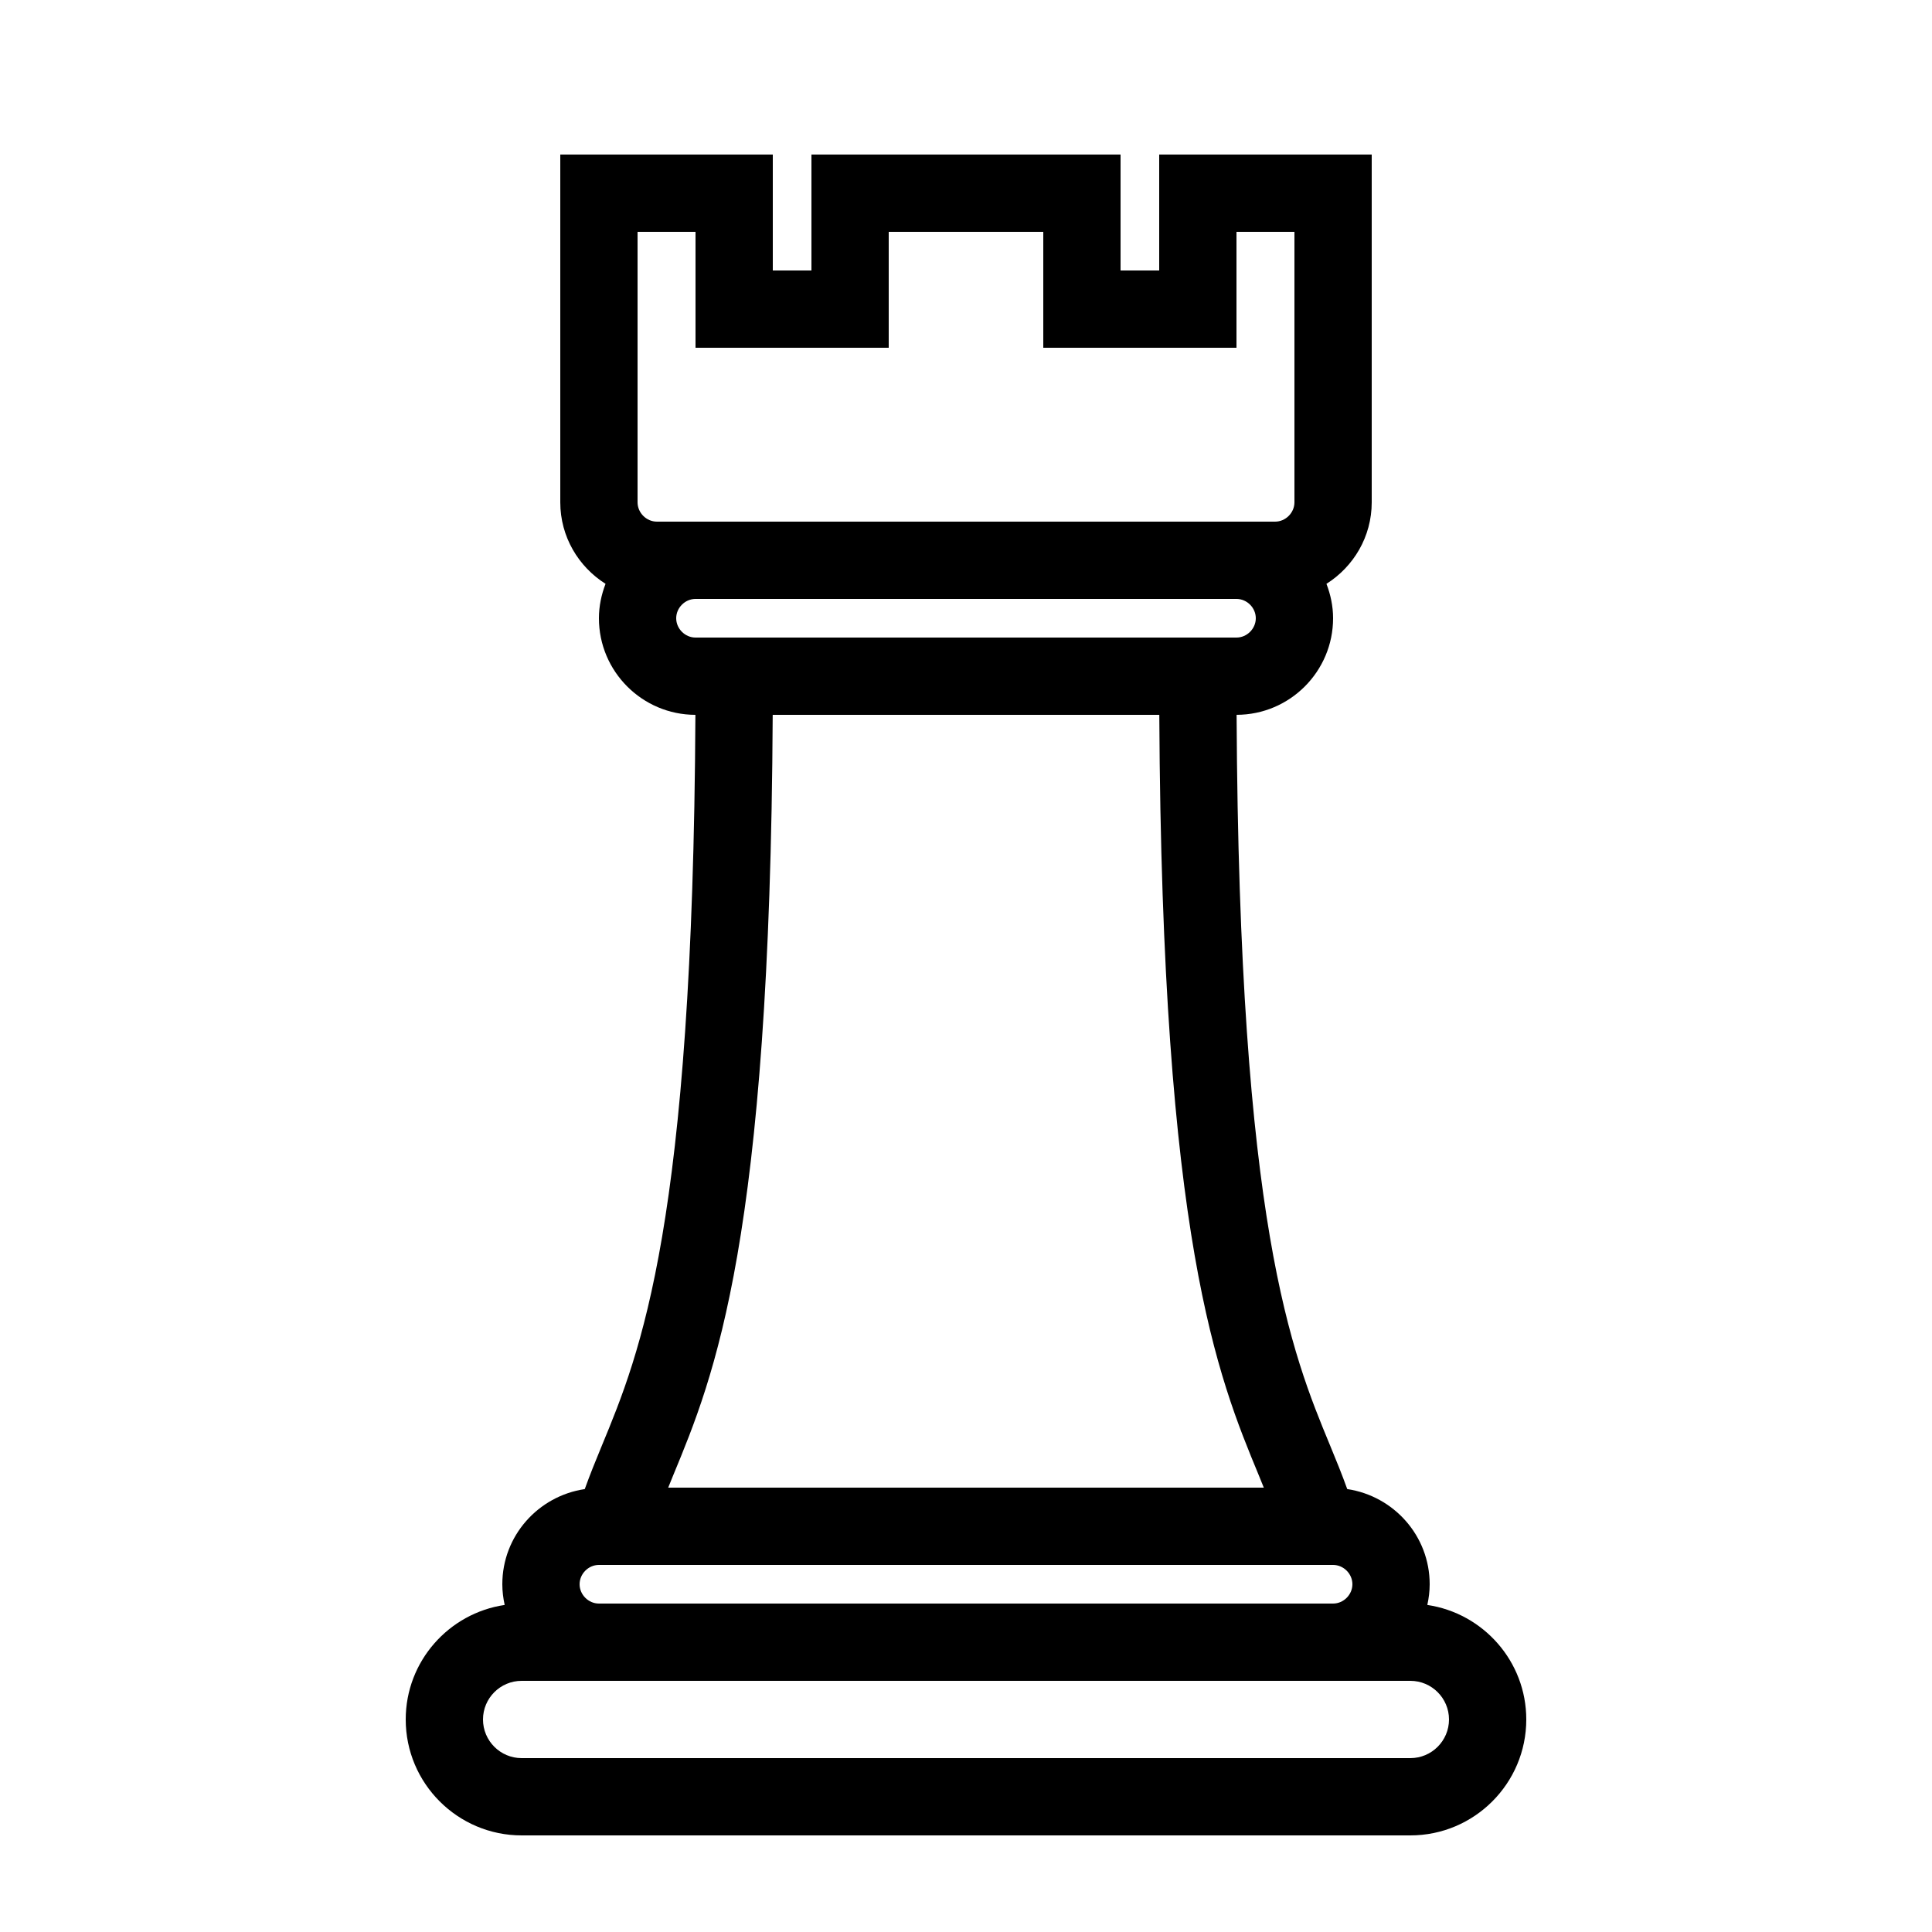
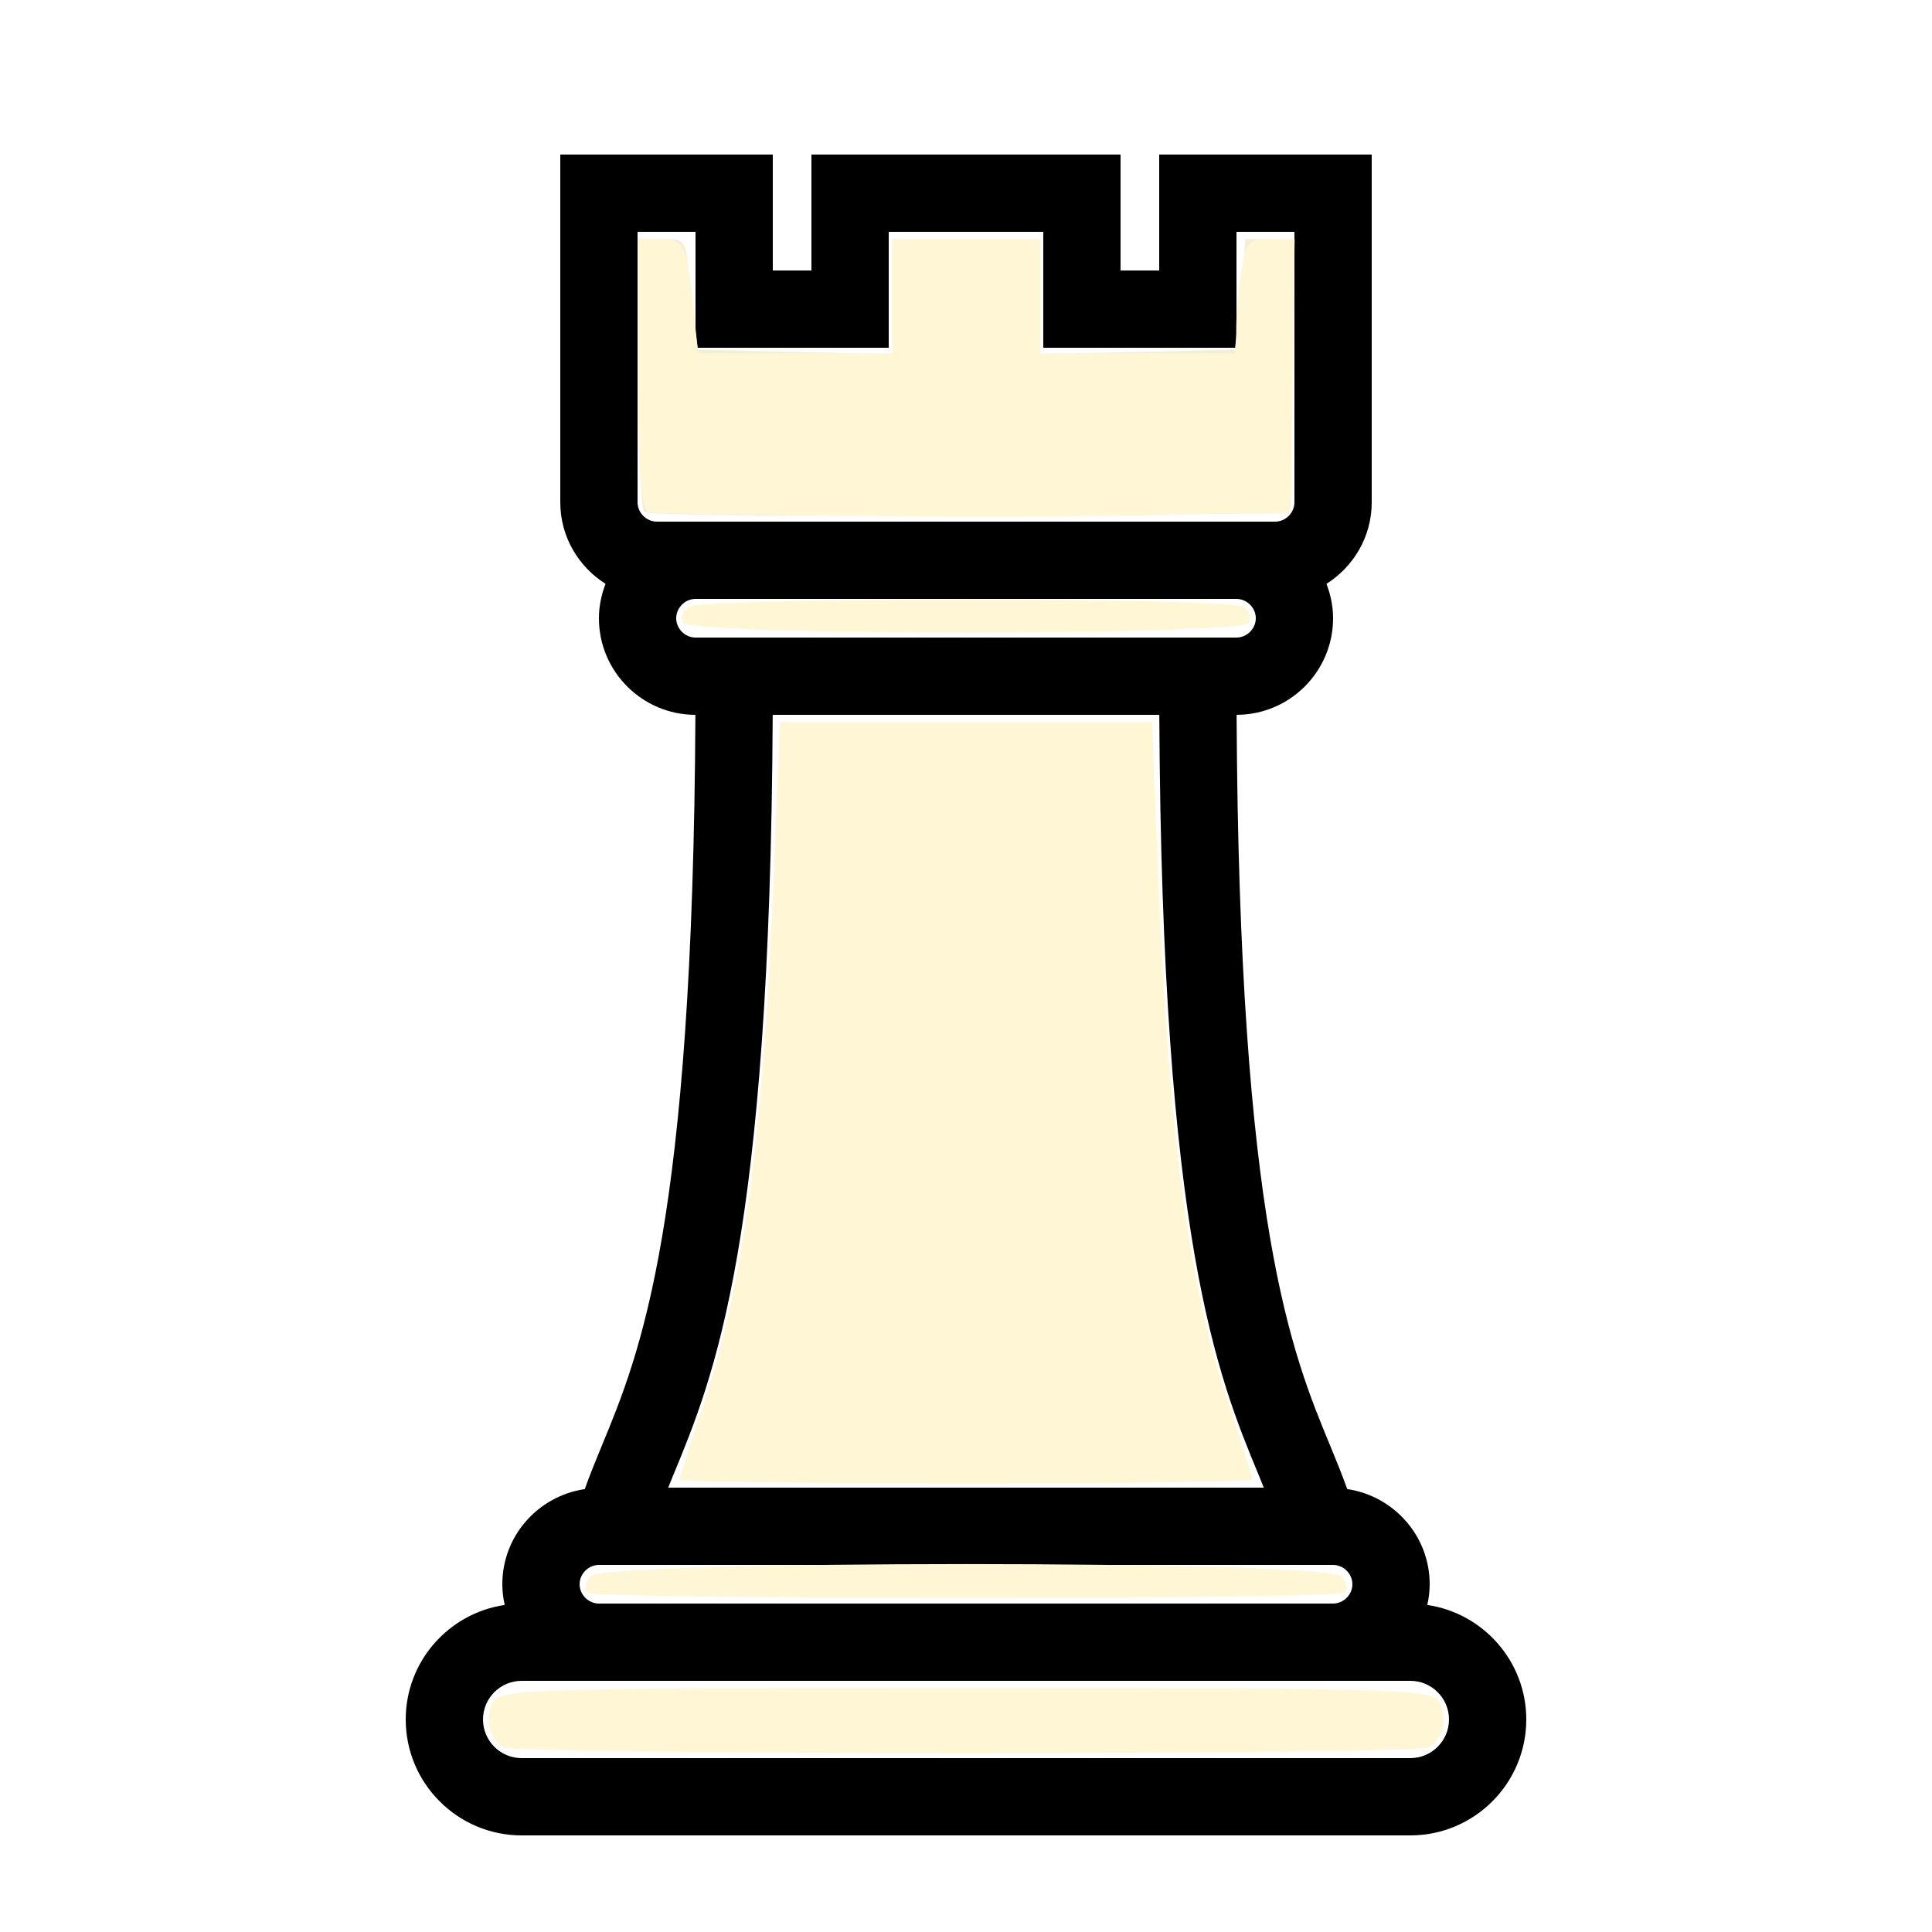
- <svg xmlns="http://www.w3.org/2000/svg" version="1.1" x="0px" y="0px" viewBox="0 0 100 100" enable-background="new 0 0 100 100" xml:space="preserve">
-   <g display="none">
-     <g display="inline">
-       <path fill="#000000" stroke="#E00C02" stroke-width="4" stroke-miterlimit="10" d="M77,89c0,2.2-1.8,4-4,4H27c-2.2,0-4-1.8-4-4l0,0    c0-2.2,1.8-4,4-4h46C75.2,85,77,86.8,77,89L77,89z" />
+ <svg xmlns="http://www.w3.org/2000/svg" version="1.1" x="0px" y="0px" viewBox="0 0 100 100" enable-background="new 0 0 100 100" xml:space="preserve" id="svg2">
+   <defs id="defs38" />
+   <g display="none" id="g4">
+     <g display="inline" id="g6">
+       <path fill="#000000" stroke="#E00C02" stroke-width="4" stroke-miterlimit="10" d="M77,89c0,2.2-1.8,4-4,4H27c-2.2,0-4-1.8-4-4l0,0    c0-2.2,1.8-4,4-4h46C75.2,85,77,86.8,77,89L77,89z" id="path8" />
    </g>
-     <path display="inline" fill="#000000" stroke="#E00C02" stroke-width="4" stroke-miterlimit="10" d="M69,85c0-13-7-6-7-50H38   c0,44-7,37-7,50H69z" />
-     <rect x="38" y="29" display="inline" fill="#000000" stroke="#E00C02" stroke-width="4" stroke-miterlimit="10" width="24" height="6" />
-     <g display="inline">
-       <path fill="#000000" d="M67,32c0,1.65-1.35,3-3,3H36c-1.65,0-3-1.35-3-3l0,0c0-1.65,1.35-3,3-3h28C65.65,29,67,30.35,67,32L67,32z    " />
-       <path fill="#000000" stroke="#E00C02" stroke-width="4" stroke-miterlimit="10" d="M67,32c0,1.65-1.35,3-3,3H36c-1.65,0-3-1.35-3-3    l0,0c0-1.65,1.35-3,3-3h28C65.65,29,67,30.35,67,32L67,32z" />
+     <path display="inline" fill="#000000" stroke="#E00C02" stroke-width="4" stroke-miterlimit="10" d="M69,85c0-13-7-6-7-50H38   c0,44-7,37-7,50H69z" id="path10" />
+     <rect x="38" y="29" display="inline" fill="#000000" stroke="#E00C02" stroke-width="4" stroke-miterlimit="10" width="24" height="6" id="rect12" />
+     <g display="inline" id="g14">
+       <path fill="#000000" d="M67,32c0,1.65-1.35,3-3,3H36c-1.65,0-3-1.35-3-3l0,0c0-1.65,1.35-3,3-3h28C65.65,29,67,30.35,67,32L67,32z    " id="path16" />
+       <path fill="#000000" stroke="#E00C02" stroke-width="4" stroke-miterlimit="10" d="M67,32c0,1.65-1.35,3-3,3H36c-1.65,0-3-1.35-3-3    l0,0c0-1.65,1.35-3,3-3h28C65.65,29,67,30.35,67,32L67,32z" id="path18" />
    </g>
-     <g display="inline">
-       <path fill="#000000" d="M72,82c0,1.65-1.35,3-3,3H31c-1.65,0-3-1.35-3-3l0,0c0-1.65,1.35-3,3-3h38C70.65,79,72,80.35,72,82L72,82z    " />
-       <path fill="#000000" stroke="#E00C02" stroke-width="4" stroke-miterlimit="10" d="M72,82c0,1.65-1.35,3-3,3H31c-1.65,0-3-1.35-3-3    l0,0c0-1.65,1.35-3,3-3h38C70.65,79,72,80.35,72,82L72,82z" />
+     <g display="inline" id="g20">
+       <path fill="#000000" d="M72,82c0,1.65-1.35,3-3,3H31c-1.65,0-3-1.35-3-3l0,0c0-1.65,1.35-3,3-3h38C70.65,79,72,80.35,72,82L72,82z    " id="path22" />
+       <path fill="#000000" stroke="#E00C02" stroke-width="4" stroke-miterlimit="10" d="M72,82c0,1.65-1.35,3-3,3H31c-1.65,0-3-1.35-3-3    l0,0c0-1.65,1.35-3,3-3h38C70.65,79,72,80.35,72,82L72,82z" id="path24" />
    </g>
-     <g display="inline">
-       <path fill="#000000" stroke="#E00C02" stroke-width="4" stroke-miterlimit="10" d="M31,10v16c0,1.65,1.35,3,3,3h32c1.65,0,3-1.35,3-3    V10" />
+     <g display="inline" id="g26">
+       <path fill="#000000" stroke="#E00C02" stroke-width="4" stroke-miterlimit="10" d="M31,10v16c0,1.65,1.35,3,3,3h32c1.65,0,3-1.35,3-3    V10" id="path28" />
    </g>
-     <polyline display="inline" fill="#000000" stroke="#E00C02" stroke-width="4" stroke-miterlimit="10" points="69,16 69,10 62,10    62,16 56,16 56,10 44,10 44,16 38,16 38,10 31,10 31,16  " />
+     <polyline display="inline" fill="#000000" stroke="#E00C02" stroke-width="4" stroke-miterlimit="10" points="69,16 69,10 62,10    62,16 56,16 56,10 44,10 44,16 38,16 38,10 31,10 31,16  " id="polyline30" />
  </g>
-   <g>
-     <path d="M73.878,83.072C73.954,82.726,74,82.369,74,82c0-2.506-1.859-4.567-4.267-4.926c-0.271-0.754-0.567-1.482-0.878-2.233   c-2-4.832-4.718-11.416-4.849-37.842C66.76,36.996,69,34.755,69,32c0-0.629-0.13-1.226-0.343-1.781C70.06,29.333,71,27.778,71,26   V16v-6V8H60v6h-2V8H42v6h-2V8H29v2v6v10c0,1.778,0.94,3.333,2.343,4.219C31.13,30.774,31,31.371,31,32c0,2.755,2.24,4.996,4.994,5   c-0.131,26.426-2.85,33.01-4.849,37.842c-0.311,0.751-0.606,1.479-0.878,2.233C27.859,77.433,26,79.494,26,82   c0,0.369,0.046,0.726,0.122,1.072C23.229,83.499,21,85.99,21,89c0,3.309,2.691,6,6,6h46c3.309,0,6-2.691,6-6   C79,85.99,76.771,83.499,73.878,83.072z M30,82c0-0.542,0.458-1,1-1h38c0.542,0,1,0.458,1,1s-0.458,1-1,1H31   C30.458,83,30,82.542,30,82z M33,12h3v6h10v-6h8v6h10v-6h3v4v10c0,0.542-0.458,1-1,1H34c-0.542,0-1-0.458-1-1V16V12z M35,32   c0-0.542,0.458-1,1-1h28c0.542,0,1,0.458,1,1s-0.458,1-1,1H36C35.458,33,35,32.542,35,32z M39.995,37h20.01   c0.135,27.239,3.028,34.233,5.154,39.371c0.091,0.22,0.169,0.419,0.255,0.629H34.586c0.085-0.209,0.164-0.409,0.255-0.629   C36.967,71.233,39.86,64.239,39.995,37z M73,91H27c-1.103,0-2-0.897-2-2s0.897-2,2-2h46c1.103,0,2,0.897,2,2S74.103,91,73,91z" />
+   <g id="g32">
+     <path d="M73.878,83.072C73.954,82.726,74,82.369,74,82c0-2.506-1.859-4.567-4.267-4.926c-0.271-0.754-0.567-1.482-0.878-2.233   c-2-4.832-4.718-11.416-4.849-37.842C66.76,36.996,69,34.755,69,32c0-0.629-0.13-1.226-0.343-1.781C70.06,29.333,71,27.778,71,26   V16v-6V8H60v6h-2V8H42v6h-2V8H29v2v6v10c0,1.778,0.94,3.333,2.343,4.219C31.13,30.774,31,31.371,31,32c0,2.755,2.24,4.996,4.994,5   c-0.131,26.426-2.85,33.01-4.849,37.842c-0.311,0.751-0.606,1.479-0.878,2.233C27.859,77.433,26,79.494,26,82   c0,0.369,0.046,0.726,0.122,1.072C23.229,83.499,21,85.99,21,89c0,3.309,2.691,6,6,6h46c3.309,0,6-2.691,6-6   C79,85.99,76.771,83.499,73.878,83.072z M30,82c0-0.542,0.458-1,1-1h38c0.542,0,1,0.458,1,1s-0.458,1-1,1H31   C30.458,83,30,82.542,30,82z M33,12h3v6h10v-6h8v6h10v-6h3v4v10c0,0.542-0.458,1-1,1H34c-0.542,0-1-0.458-1-1V16V12z M35,32   c0-0.542,0.458-1,1-1h28c0.542,0,1,0.458,1,1s-0.458,1-1,1H36C35.458,33,35,32.542,35,32z M39.995,37h20.01   c0.135,27.239,3.028,34.233,5.154,39.371c0.091,0.22,0.169,0.419,0.255,0.629H34.586c0.085-0.209,0.164-0.409,0.255-0.629   C36.967,71.233,39.86,64.239,39.995,37z M73,91H27c-1.103,0-2-0.897-2-2s0.897-2,2-2h46c1.103,0,2,0.897,2,2S74.103,91,73,91z" id="path34" />
  </g>
+   <path style="fill:#f4eed7" d="m 33.338,26.502 c -0.158,-0.158 -0.287,-3.402 -0.287,-7.208 l 0,-6.921 1.252,0 c 1.251,0 1.252,0.003 1.377,2.86 l 0.125,2.86 5.191,0.119 5.191,0.119 0,-2.979 0,-2.979 3.814,0 3.814,0 0,2.979 0,2.979 5.191,-0.119 5.191,-0.119 0.125,-2.86 0.125,-2.86 1.262,0 1.262,0 -0.116,7.097 -0.116,7.097 -16.556,0.111 c -9.106,0.061 -16.685,-0.019 -16.843,-0.177 z" id="path3368" />
+   <path style="fill:#fff6d5" d="m 34.004,26.343 c -0.933,-0.375 -0.953,-0.527 -0.953,-7.205 l 0,-6.821 1.165,0.134 c 1.098,0.126 1.188,0.3 1.55,2.994 l 0.385,2.86 5.018,0 5.018,0 0,-2.966 0,-2.966 3.814,0 3.814,0 0,2.966 0,2.966 5.042,0 5.042,0 0.298,-2.966 c 0.295,-2.939 0.309,-2.966 1.556,-2.966 l 1.258,0 -0.101,6.935 -0.101,6.935 -3.171,0.268 c -4.787,0.405 -28.542,0.269 -29.632,-0.169 z" id="path3370" />
+   <path style="fill:#fff6d5" d="m 33.581,26.502 c -0.393,-0.161 -0.53,-2.005 -0.53,-7.173 l 0,-6.956 1.034,0 c 1.326,0 1.459,0.249 1.783,3.354 l 0.269,2.578 5.024,0 5.024,0 0,-2.966 0,-2.966 3.814,0 3.814,0 0,2.966 0,2.966 5.085,0 5.085,0 0.005,-1.377 c 0.003,-0.757 0.123,-2.092 0.267,-2.966 0.233,-1.41 0.401,-1.589 1.489,-1.589 l 1.226,0 -0.116,7.097 -0.116,7.097 -16.314,0.075 c -8.972,0.041 -16.552,-0.022 -16.843,-0.141 z" id="path3372" />
+   <path style="fill:#fff6d5" d="m 35.352,32.241 c -0.16,-0.259 -0.028,-0.638 0.293,-0.841 0.762,-0.483 27.948,-0.483 28.71,0 0.321,0.203 0.453,0.582 0.293,0.841 -0.411,0.664 -28.885,0.664 -29.296,0 z" id="path3374" />
+   <path style="fill:#fff6d5" d="m 35.169,76.592 c 0,-0.103 0.56,-1.867 1.245,-3.919 2.084,-6.247 3.111,-14.104 3.66,-27.99 l 0.289,-7.309 9.633,0 9.633,0 0.291,7.309 c 0.561,14.077 1.553,21.655 3.666,27.99 0.685,2.052 1.245,3.816 1.245,3.919 0,0.103 -6.674,0.188 -14.831,0.188 -8.157,0 -14.831,-0.084 -14.831,-0.188 z" id="path3376" />
+   <path style="fill:#fff6d5" d="M 26.017,90.438 C 25.303,89.961 25.073,88.937 25.496,88.114 25.852,87.421 27.454,87.373 50,87.373 c 22.546,0 24.148,0.048 24.504,0.742 0.423,0.822 0.193,1.847 -0.521,2.324 C 73.727,90.61 62.934,90.75 50,90.75 c -12.934,0 -23.727,-0.14 -23.983,-0.311 z" id="path3378" />
+   <path style="fill:#fff6d5" d="m 30.371,82.433 c -0.153,-0.153 -0.066,-0.535 0.193,-0.847 0.697,-0.84 38.175,-0.84 38.872,0 0.26,0.313 0.346,0.694 0.193,0.847 -0.364,0.364 -38.894,0.364 -39.258,0 z" id="path3380" />
</svg>
